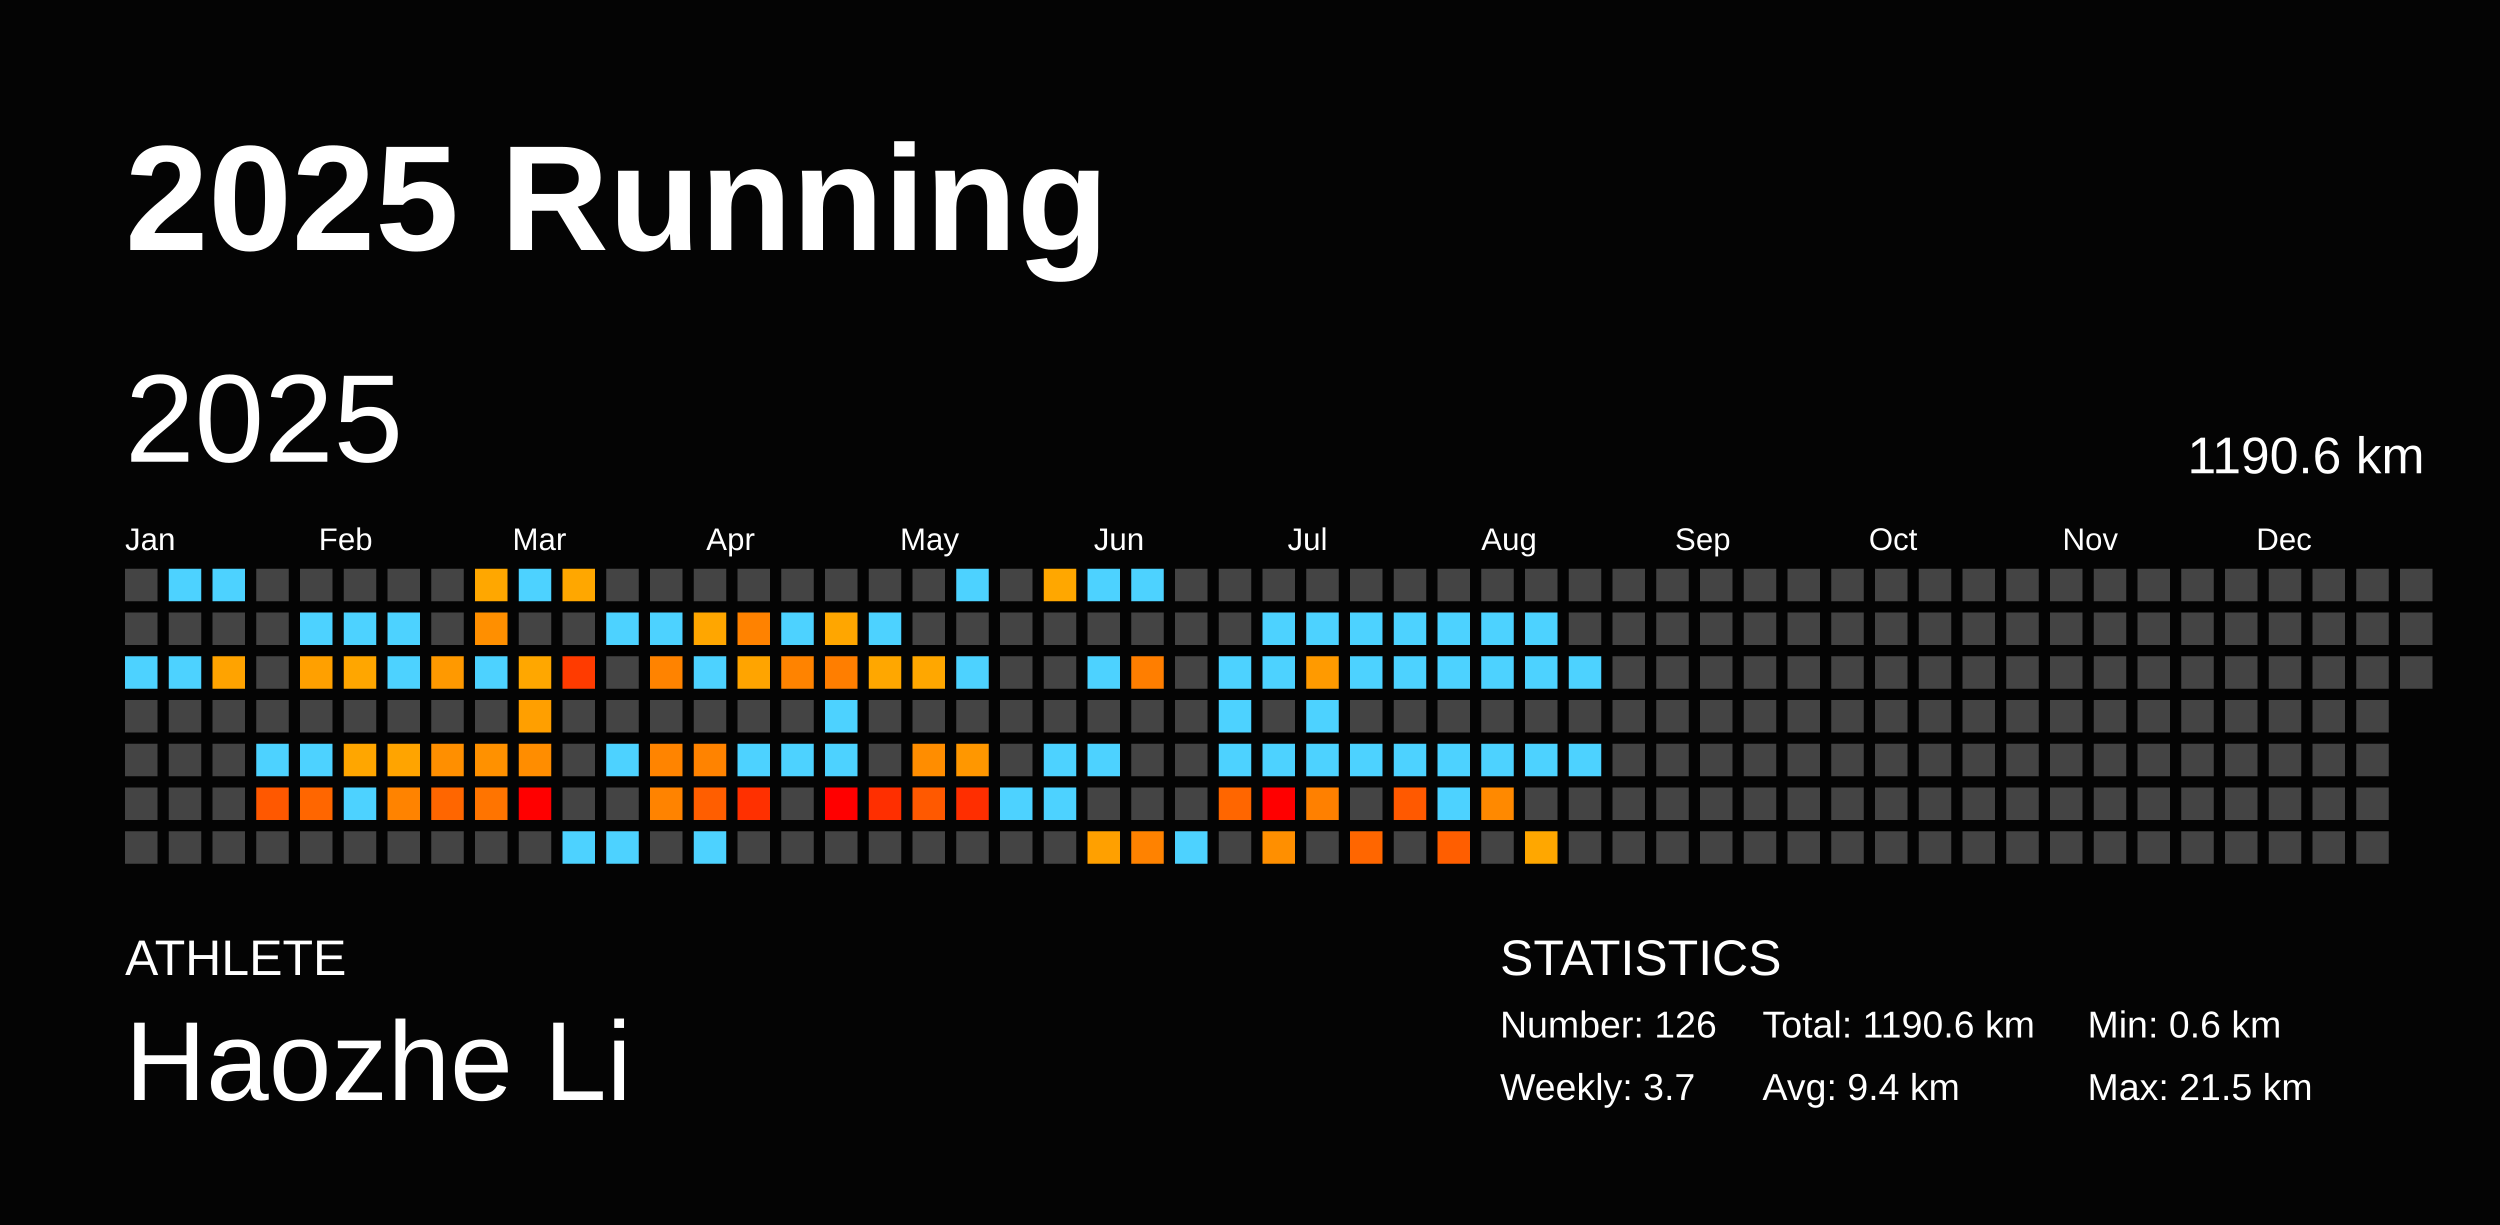
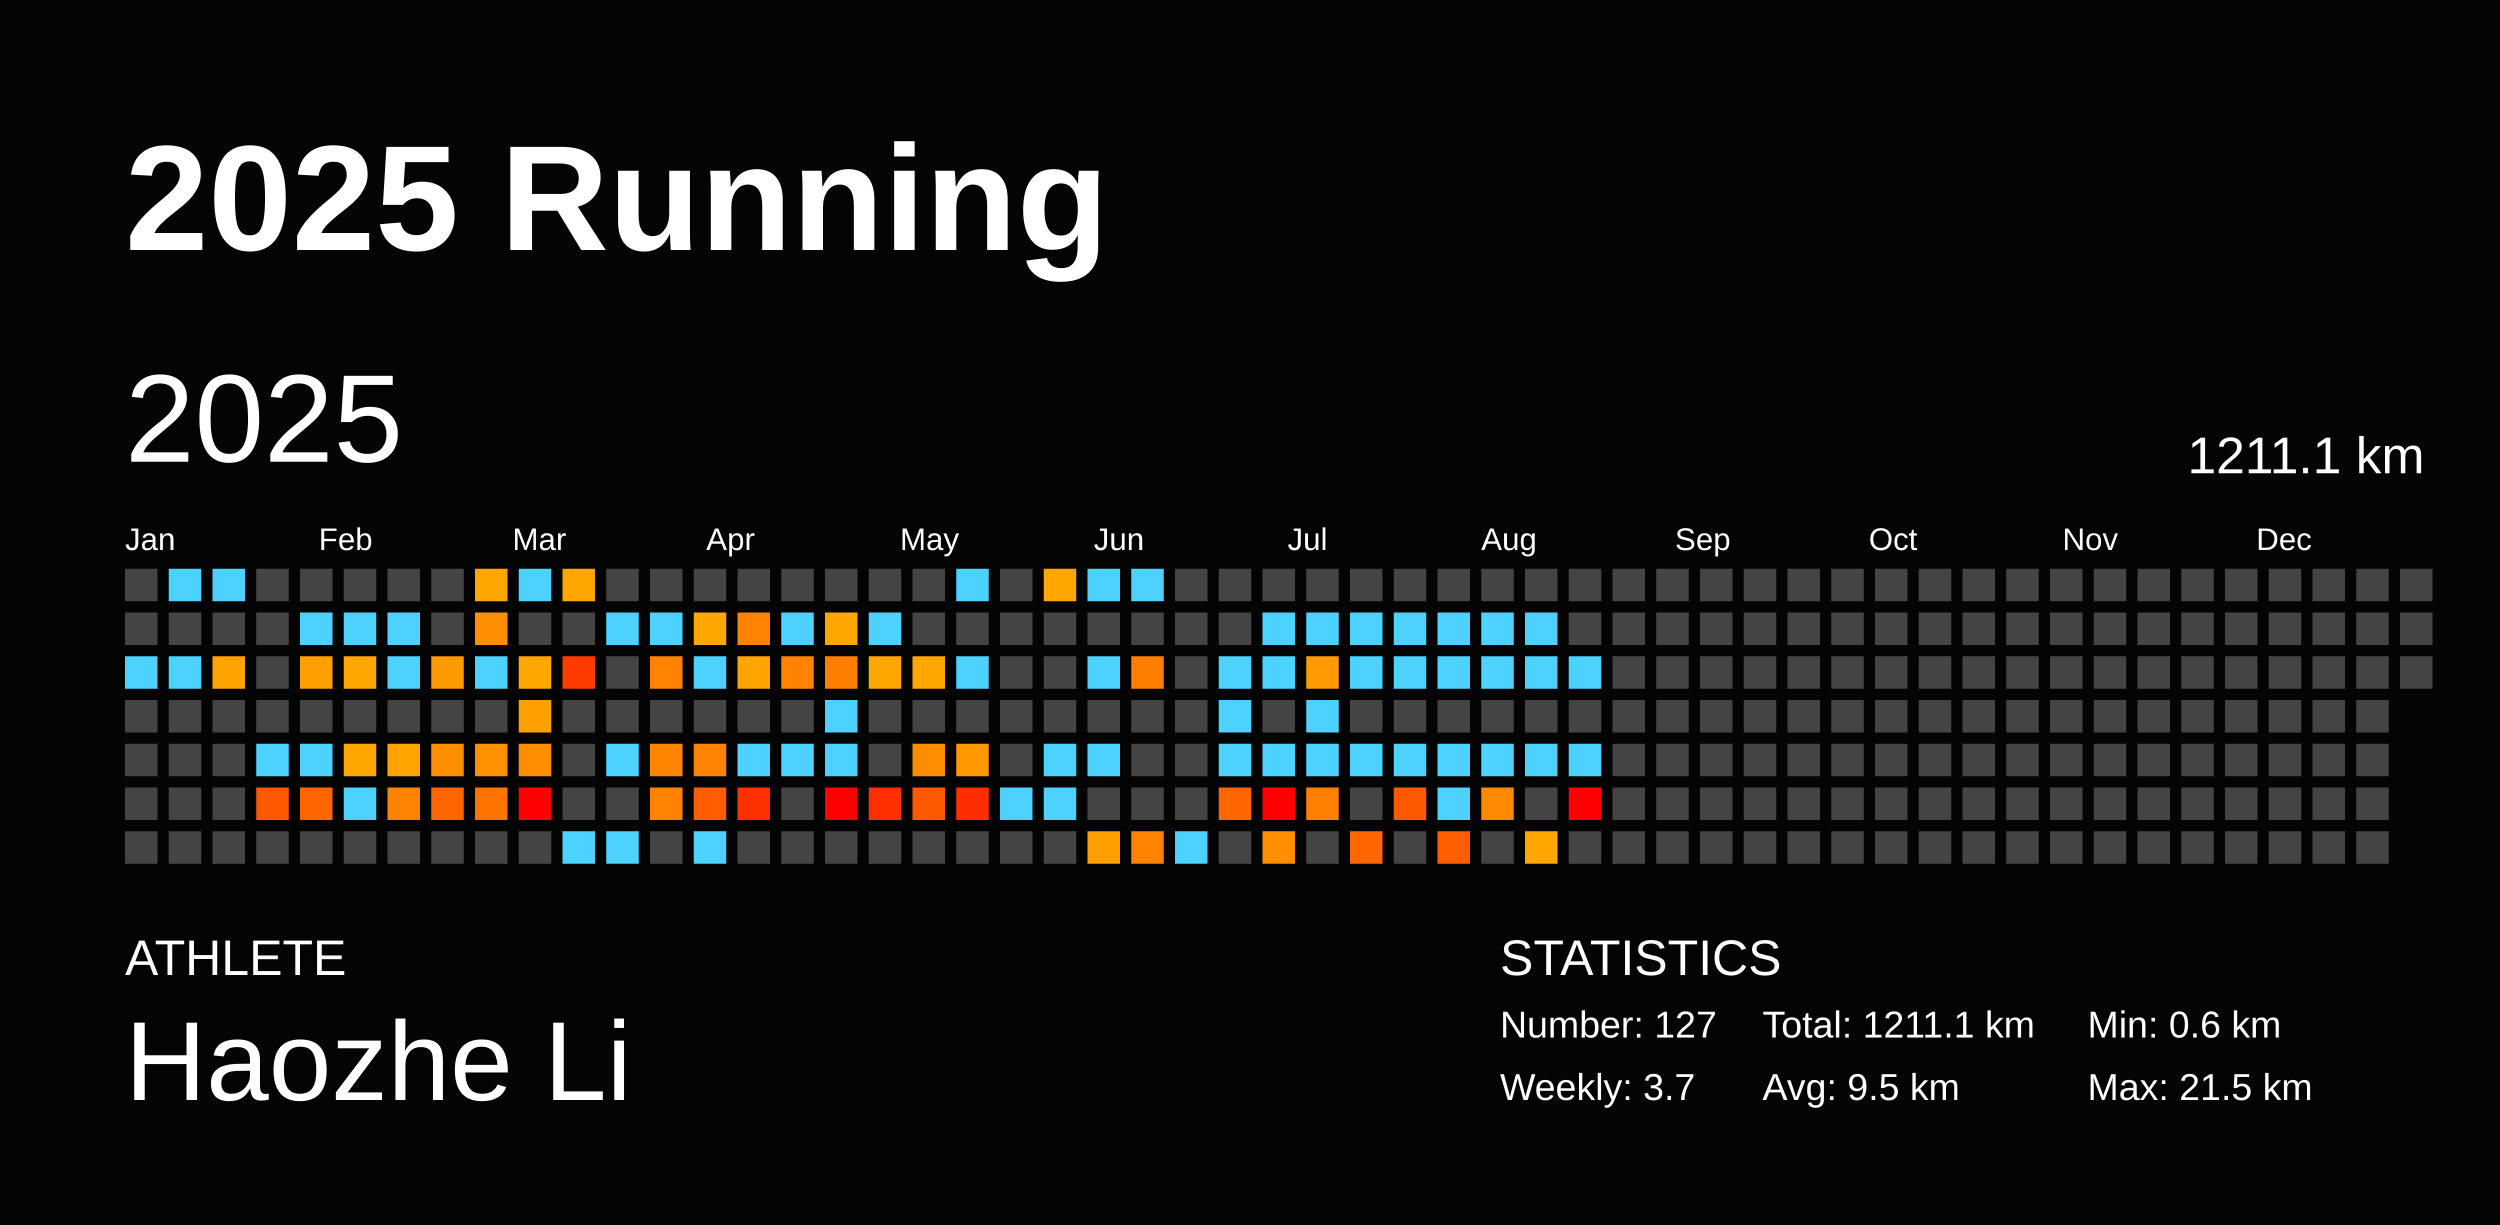
<svg xmlns="http://www.w3.org/2000/svg" baseProfile="full" height="98mm" version="1.1" viewBox="0,0,200,98" width="200mm">
  <defs />
  <rect fill="#040404" height="98" width="200" x="0" y="0" />
  <text fill="#FFFFFF" style="font-size:12px; font-family:Arial; font-weight:bold;" x="10" y="20">2025 Running</text>
  <text fill="#FFFFFF" style="font-size:4px; font-family:Arial" x="10" y="78">ATHLETE</text>
  <text fill="#FFFFFF" style="font-size:9px; font-family:Arial" x="10" y="88">Haozhe Li</text>
  <text fill="#FFFFFF" style="font-size:4px; font-family:Arial" x="120" y="78">STATISTICS</text>
-   <text fill="#FFFFFF" style="font-size:3px; font-family:Arial" x="120" y="83">Number: 126</text>
+   <text fill="#FFFFFF" style="font-size:3px; font-family:Arial" x="120" y="83">Number: 127</text>
  <text fill="#FFFFFF" style="font-size:3px; font-family:Arial" x="120" y="88">Weekly: 3.7</text>
-   <text fill="#FFFFFF" style="font-size:3px; font-family:Arial" x="141" y="83">Total: 1190.6 km</text>
-   <text fill="#FFFFFF" style="font-size:3px; font-family:Arial" x="141" y="88">Avg: 9.4 km</text>
+   <text fill="#FFFFFF" style="font-size:3px; font-family:Arial" x="141" y="83">Total: 1211.1 km</text>
+   <text fill="#FFFFFF" style="font-size:3px; font-family:Arial" x="141" y="88">Avg: 9.5 km</text>
  <text fill="#FFFFFF" style="font-size:3px; font-family:Arial" x="167" y="83">Min: 0.6 km</text>
  <text fill="#FFFFFF" style="font-size:3px; font-family:Arial" x="167" y="88">Max: 21.5 km</text>
  <text dominant-baseline="hanging" fill="#FFFFFF" style="font-size:10.0px; font-family:Arial;" x="10" y="30">2025</text>
-   <text dominant-baseline="hanging" fill="#FFFFFF" style="font-size:4.125px; font-family:Arial;" x="175" y="35">1190.6 km</text>
+   <text dominant-baseline="hanging" fill="#FFFFFF" style="font-size:4.125px; font-family:Arial;" x="175" y="35">1211.1 km</text>
  <text fill="#FFFFFF" style="font-size:2.5px; font-family:Arial" x="10.0" y="44">Jan</text>
  <text fill="#FFFFFF" style="font-size:2.5px; font-family:Arial" x="25.5" y="44">Feb</text>
  <text fill="#FFFFFF" style="font-size:2.5px; font-family:Arial" x="41.0" y="44">Mar</text>
  <text fill="#FFFFFF" style="font-size:2.5px; font-family:Arial" x="56.5" y="44">Apr</text>
  <text fill="#FFFFFF" style="font-size:2.5px; font-family:Arial" x="72.0" y="44">May</text>
  <text fill="#FFFFFF" style="font-size:2.5px; font-family:Arial" x="87.5" y="44">Jun</text>
  <text fill="#FFFFFF" style="font-size:2.5px; font-family:Arial" x="103.0" y="44">Jul</text>
  <text fill="#FFFFFF" style="font-size:2.5px; font-family:Arial" x="118.5" y="44">Aug</text>
  <text fill="#FFFFFF" style="font-size:2.5px; font-family:Arial" x="134.0" y="44">Sep</text>
  <text fill="#FFFFFF" style="font-size:2.5px; font-family:Arial" x="149.5" y="44">Oct</text>
  <text fill="#FFFFFF" style="font-size:2.5px; font-family:Arial" x="165.0" y="44">Nov</text>
  <text fill="#FFFFFF" style="font-size:2.5px; font-family:Arial" x="180.5" y="44">Dec</text>
  <rect fill="#444444" height="2.6" width="2.6" x="10.0" y="45.5" />
  <rect fill="#444444" height="2.6" width="2.6" x="10.0" y="49.0" />
  <rect fill="#4dd2ff" height="2.6" width="2.6" x="10.0" y="52.5" />
  <rect fill="#444444" height="2.6" width="2.6" x="10.0" y="56.0" />
  <rect fill="#444444" height="2.6" width="2.6" x="10.0" y="59.5" />
  <rect fill="#444444" height="2.6" width="2.6" x="10.0" y="63.0" />
  <rect fill="#444444" height="2.6" width="2.6" x="10.0" y="66.5" />
  <rect fill="#4dd2ff" height="2.6" width="2.6" x="13.5" y="45.5" />
  <rect fill="#444444" height="2.6" width="2.6" x="13.5" y="49.0" />
  <rect fill="#4dd2ff" height="2.6" width="2.6" x="13.5" y="52.5" />
  <rect fill="#444444" height="2.6" width="2.6" x="13.5" y="56.0" />
  <rect fill="#444444" height="2.6" width="2.6" x="13.5" y="59.5" />
  <rect fill="#444444" height="2.6" width="2.6" x="13.5" y="63.0" />
  <rect fill="#444444" height="2.6" width="2.6" x="13.5" y="66.5" />
  <rect fill="#4dd2ff" height="2.6" width="2.6" x="17.0" y="45.5" />
  <rect fill="#444444" height="2.6" width="2.6" x="17.0" y="49.0" />
  <rect fill="#ffa300" height="2.6" width="2.6" x="17.0" y="52.5" />
  <rect fill="#444444" height="2.6" width="2.6" x="17.0" y="56.0" />
  <rect fill="#444444" height="2.6" width="2.6" x="17.0" y="59.5" />
  <rect fill="#444444" height="2.6" width="2.6" x="17.0" y="63.0" />
  <rect fill="#444444" height="2.6" width="2.6" x="17.0" y="66.5" />
  <rect fill="#444444" height="2.6" width="2.6" x="20.5" y="45.5" />
  <rect fill="#444444" height="2.6" width="2.6" x="20.5" y="49.0" />
  <rect fill="#444444" height="2.6" width="2.6" x="20.5" y="52.5" />
  <rect fill="#444444" height="2.6" width="2.6" x="20.5" y="56.0" />
  <rect fill="#4dd2ff" height="2.6" width="2.6" x="20.5" y="59.5" />
  <rect fill="#ff5800" height="2.6" width="2.6" x="20.5" y="63.0" />
  <rect fill="#444444" height="2.6" width="2.6" x="20.5" y="66.5" />
  <rect fill="#444444" height="2.6" width="2.6" x="24.0" y="45.5" />
  <rect fill="#4dd2ff" height="2.6" width="2.6" x="24.0" y="49.0" />
  <rect fill="#ffa000" height="2.6" width="2.6" x="24.0" y="52.5" />
  <rect fill="#444444" height="2.6" width="2.6" x="24.0" y="56.0" />
  <rect fill="#4dd2ff" height="2.6" width="2.6" x="24.0" y="59.5" />
  <rect fill="#ff6600" height="2.6" width="2.6" x="24.0" y="63.0" />
  <rect fill="#444444" height="2.6" width="2.6" x="24.0" y="66.5" />
  <rect fill="#444444" height="2.6" width="2.6" x="27.5" y="45.5" />
  <rect fill="#4dd2ff" height="2.6" width="2.6" x="27.5" y="49.0" />
  <rect fill="#ffa600" height="2.6" width="2.6" x="27.5" y="52.5" />
  <rect fill="#444444" height="2.6" width="2.6" x="27.5" y="56.0" />
  <rect fill="#ffa600" height="2.6" width="2.6" x="27.5" y="59.5" />
  <rect fill="#4dd2ff" height="2.6" width="2.6" x="27.5" y="63.0" />
  <rect fill="#444444" height="2.6" width="2.6" x="27.5" y="66.5" />
  <rect fill="#444444" height="2.6" width="2.6" x="31.0" y="45.5" />
  <rect fill="#4dd2ff" height="2.6" width="2.6" x="31.0" y="49.0" />
  <rect fill="#4dd2ff" height="2.6" width="2.6" x="31.0" y="52.5" />
  <rect fill="#444444" height="2.6" width="2.6" x="31.0" y="56.0" />
  <rect fill="#ffa400" height="2.6" width="2.6" x="31.0" y="59.5" />
  <rect fill="#ff8300" height="2.6" width="2.6" x="31.0" y="63.0" />
  <rect fill="#444444" height="2.6" width="2.6" x="31.0" y="66.5" />
  <rect fill="#444444" height="2.6" width="2.6" x="34.5" y="45.5" />
  <rect fill="#444444" height="2.6" width="2.6" x="34.5" y="49.0" />
  <rect fill="#ff9900" height="2.6" width="2.6" x="34.5" y="52.5" />
  <rect fill="#444444" height="2.6" width="2.6" x="34.5" y="56.0" />
  <rect fill="#ff8f00" height="2.6" width="2.6" x="34.5" y="59.5" />
  <rect fill="#ff6600" height="2.6" width="2.6" x="34.5" y="63.0" />
  <rect fill="#444444" height="2.6" width="2.6" x="34.5" y="66.5" />
  <rect fill="#ffa700" height="2.6" width="2.6" x="38.0" y="45.5" />
  <rect fill="#ff8f00" height="2.6" width="2.6" x="38.0" y="49.0" />
  <rect fill="#4dd2ff" height="2.6" width="2.6" x="38.0" y="52.5" />
  <rect fill="#444444" height="2.6" width="2.6" x="38.0" y="56.0" />
  <rect fill="#ff9100" height="2.6" width="2.6" x="38.0" y="59.5" />
  <rect fill="#ff7400" height="2.6" width="2.6" x="38.0" y="63.0" />
  <rect fill="#444444" height="2.6" width="2.6" x="38.0" y="66.5" />
  <rect fill="#4dd2ff" height="2.6" width="2.6" x="41.5" y="45.5" />
  <rect fill="#444444" height="2.6" width="2.6" x="41.5" y="49.0" />
  <rect fill="#ffa700" height="2.6" width="2.6" x="41.5" y="52.5" />
  <rect fill="#ff9f00" height="2.6" width="2.6" x="41.5" y="56.0" />
  <rect fill="#ff8d00" height="2.6" width="2.6" x="41.5" y="59.5" />
  <rect fill="red" height="2.6" width="2.6" x="41.5" y="63.0" />
  <rect fill="#444444" height="2.6" width="2.6" x="41.5" y="66.5" />
  <rect fill="#ffa700" height="2.6" width="2.6" x="45.0" y="45.5" />
  <rect fill="#444444" height="2.6" width="2.6" x="45.0" y="49.0" />
  <rect fill="#ff3b00" height="2.6" width="2.6" x="45.0" y="52.5" />
  <rect fill="#444444" height="2.6" width="2.6" x="45.0" y="56.0" />
  <rect fill="#444444" height="2.6" width="2.6" x="45.0" y="59.5" />
  <rect fill="#444444" height="2.6" width="2.6" x="45.0" y="63.0" />
  <rect fill="#4dd2ff" height="2.6" width="2.6" x="45.0" y="66.5" />
  <rect fill="#444444" height="2.6" width="2.6" x="48.5" y="45.5" />
  <rect fill="#4dd2ff" height="2.6" width="2.6" x="48.5" y="49.0" />
  <rect fill="#444444" height="2.6" width="2.6" x="48.5" y="52.5" />
  <rect fill="#444444" height="2.6" width="2.6" x="48.5" y="56.0" />
  <rect fill="#4dd2ff" height="2.6" width="2.6" x="48.5" y="59.5" />
  <rect fill="#444444" height="2.6" width="2.6" x="48.5" y="63.0" />
  <rect fill="#4dd2ff" height="2.6" width="2.6" x="48.5" y="66.5" />
  <rect fill="#444444" height="2.6" width="2.6" x="52.0" y="45.5" />
  <rect fill="#4dd2ff" height="2.6" width="2.6" x="52.0" y="49.0" />
  <rect fill="#ff8300" height="2.6" width="2.6" x="52.0" y="52.5" />
  <rect fill="#444444" height="2.6" width="2.6" x="52.0" y="56.0" />
  <rect fill="#ff8400" height="2.6" width="2.6" x="52.0" y="59.5" />
  <rect fill="#ff8300" height="2.6" width="2.6" x="52.0" y="63.0" />
  <rect fill="#444444" height="2.6" width="2.6" x="52.0" y="66.5" />
  <rect fill="#444444" height="2.6" width="2.6" x="55.5" y="45.5" />
  <rect fill="#ffa600" height="2.6" width="2.6" x="55.5" y="49.0" />
  <rect fill="#4dd2ff" height="2.6" width="2.6" x="55.5" y="52.5" />
  <rect fill="#444444" height="2.6" width="2.6" x="55.5" y="56.0" />
  <rect fill="#ff8300" height="2.6" width="2.6" x="55.5" y="59.5" />
  <rect fill="#ff5e00" height="2.6" width="2.6" x="55.5" y="63.0" />
  <rect fill="#4dd2ff" height="2.6" width="2.6" x="55.5" y="66.5" />
  <rect fill="#444444" height="2.6" width="2.6" x="59.0" y="45.5" />
  <rect fill="#ff8200" height="2.6" width="2.6" x="59.0" y="49.0" />
  <rect fill="#ffa400" height="2.6" width="2.6" x="59.0" y="52.5" />
  <rect fill="#444444" height="2.6" width="2.6" x="59.0" y="56.0" />
  <rect fill="#4dd2ff" height="2.6" width="2.6" x="59.0" y="59.5" />
  <rect fill="#ff3000" height="2.6" width="2.6" x="59.0" y="63.0" />
  <rect fill="#444444" height="2.6" width="2.6" x="59.0" y="66.5" />
  <rect fill="#444444" height="2.6" width="2.6" x="62.5" y="45.5" />
  <rect fill="#4dd2ff" height="2.6" width="2.6" x="62.5" y="49.0" />
  <rect fill="#ff8300" height="2.6" width="2.6" x="62.5" y="52.5" />
  <rect fill="#444444" height="2.6" width="2.6" x="62.5" y="56.0" />
  <rect fill="#4dd2ff" height="2.6" width="2.6" x="62.5" y="59.5" />
  <rect fill="#444444" height="2.6" width="2.6" x="62.5" y="63.0" />
  <rect fill="#444444" height="2.6" width="2.6" x="62.5" y="66.5" />
  <rect fill="#444444" height="2.6" width="2.6" x="66.0" y="45.5" />
  <rect fill="#ffa600" height="2.6" width="2.6" x="66.0" y="49.0" />
  <rect fill="#ff7e00" height="2.6" width="2.6" x="66.0" y="52.5" />
  <rect fill="#4dd2ff" height="2.6" width="2.6" x="66.0" y="56.0" />
  <rect fill="#4dd2ff" height="2.6" width="2.6" x="66.0" y="59.5" />
  <rect fill="red" height="2.6" width="2.6" x="66.0" y="63.0" />
  <rect fill="#444444" height="2.6" width="2.6" x="66.0" y="66.5" />
  <rect fill="#444444" height="2.6" width="2.6" x="69.5" y="45.5" />
  <rect fill="#4dd2ff" height="2.6" width="2.6" x="69.5" y="49.0" />
  <rect fill="#ffa700" height="2.6" width="2.6" x="69.5" y="52.5" />
  <rect fill="#444444" height="2.6" width="2.6" x="69.5" y="56.0" />
  <rect fill="#444444" height="2.6" width="2.6" x="69.5" y="59.5" />
  <rect fill="#ff2f00" height="2.6" width="2.6" x="69.5" y="63.0" />
  <rect fill="#444444" height="2.6" width="2.6" x="69.5" y="66.5" />
  <rect fill="#444444" height="2.6" width="2.6" x="73.0" y="45.5" />
  <rect fill="#444444" height="2.6" width="2.6" x="73.0" y="49.0" />
  <rect fill="#ffa700" height="2.6" width="2.6" x="73.0" y="52.5" />
  <rect fill="#444444" height="2.6" width="2.6" x="73.0" y="56.0" />
  <rect fill="#ff8d00" height="2.6" width="2.6" x="73.0" y="59.5" />
  <rect fill="#ff5900" height="2.6" width="2.6" x="73.0" y="63.0" />
  <rect fill="#444444" height="2.6" width="2.6" x="73.0" y="66.5" />
  <rect fill="#4dd2ff" height="2.6" width="2.6" x="76.5" y="45.5" />
  <rect fill="#444444" height="2.6" width="2.6" x="76.5" y="49.0" />
  <rect fill="#4dd2ff" height="2.6" width="2.6" x="76.5" y="52.5" />
  <rect fill="#444444" height="2.6" width="2.6" x="76.5" y="56.0" />
  <rect fill="#ff9700" height="2.6" width="2.6" x="76.5" y="59.5" />
  <rect fill="#ff2e00" height="2.6" width="2.6" x="76.5" y="63.0" />
  <rect fill="#444444" height="2.6" width="2.6" x="76.5" y="66.5" />
  <rect fill="#444444" height="2.6" width="2.6" x="80.0" y="45.5" />
  <rect fill="#444444" height="2.6" width="2.6" x="80.0" y="49.0" />
  <rect fill="#444444" height="2.6" width="2.6" x="80.0" y="52.5" />
  <rect fill="#444444" height="2.6" width="2.6" x="80.0" y="56.0" />
  <rect fill="#444444" height="2.6" width="2.6" x="80.0" y="59.5" />
  <rect fill="#4dd2ff" height="2.6" width="2.6" x="80.0" y="63.0" />
  <rect fill="#444444" height="2.6" width="2.6" x="80.0" y="66.5" />
  <rect fill="#ffa700" height="2.6" width="2.6" x="83.5" y="45.5" />
  <rect fill="#444444" height="2.6" width="2.6" x="83.5" y="49.0" />
  <rect fill="#444444" height="2.6" width="2.6" x="83.5" y="52.5" />
  <rect fill="#444444" height="2.6" width="2.6" x="83.5" y="56.0" />
  <rect fill="#4dd2ff" height="2.6" width="2.6" x="83.5" y="59.5" />
  <rect fill="#4dd2ff" height="2.6" width="2.6" x="83.5" y="63.0" />
  <rect fill="#444444" height="2.6" width="2.6" x="83.5" y="66.5" />
  <rect fill="#4dd2ff" height="2.6" width="2.6" x="87.0" y="45.5" />
  <rect fill="#444444" height="2.6" width="2.6" x="87.0" y="49.0" />
  <rect fill="#4dd2ff" height="2.6" width="2.6" x="87.0" y="52.5" />
  <rect fill="#444444" height="2.6" width="2.6" x="87.0" y="56.0" />
  <rect fill="#4dd2ff" height="2.6" width="2.6" x="87.0" y="59.5" />
  <rect fill="#444444" height="2.6" width="2.6" x="87.0" y="63.0" />
  <rect fill="#ffa000" height="2.6" width="2.6" x="87.0" y="66.5" />
  <rect fill="#4dd2ff" height="2.6" width="2.6" x="90.5" y="45.5" />
  <rect fill="#444444" height="2.6" width="2.6" x="90.5" y="49.0" />
  <rect fill="#ff7e00" height="2.6" width="2.6" x="90.5" y="52.5" />
  <rect fill="#444444" height="2.6" width="2.6" x="90.5" y="56.0" />
  <rect fill="#444444" height="2.6" width="2.6" x="90.5" y="59.5" />
  <rect fill="#444444" height="2.6" width="2.6" x="90.5" y="63.0" />
  <rect fill="#ff8200" height="2.6" width="2.6" x="90.5" y="66.5" />
  <rect fill="#444444" height="2.6" width="2.6" x="94.0" y="45.5" />
  <rect fill="#444444" height="2.6" width="2.6" x="94.0" y="49.0" />
  <rect fill="#444444" height="2.6" width="2.6" x="94.0" y="52.5" />
  <rect fill="#444444" height="2.6" width="2.6" x="94.0" y="56.0" />
  <rect fill="#444444" height="2.6" width="2.6" x="94.0" y="59.5" />
  <rect fill="#444444" height="2.6" width="2.6" x="94.0" y="63.0" />
  <rect fill="#4dd2ff" height="2.6" width="2.6" x="94.0" y="66.5" />
  <rect fill="#444444" height="2.6" width="2.6" x="97.5" y="45.5" />
  <rect fill="#444444" height="2.6" width="2.6" x="97.5" y="49.0" />
  <rect fill="#4dd2ff" height="2.6" width="2.6" x="97.5" y="52.5" />
  <rect fill="#4dd2ff" height="2.6" width="2.6" x="97.5" y="56.0" />
  <rect fill="#4dd2ff" height="2.6" width="2.6" x="97.5" y="59.5" />
  <rect fill="#ff6600" height="2.6" width="2.6" x="97.5" y="63.0" />
  <rect fill="#444444" height="2.6" width="2.6" x="97.5" y="66.5" />
  <rect fill="#444444" height="2.6" width="2.6" x="101.0" y="45.5" />
  <rect fill="#4dd2ff" height="2.6" width="2.6" x="101.0" y="49.0" />
  <rect fill="#4dd2ff" height="2.6" width="2.6" x="101.0" y="52.5" />
  <rect fill="#444444" height="2.6" width="2.6" x="101.0" y="56.0" />
  <rect fill="#4dd2ff" height="2.6" width="2.6" x="101.0" y="59.5" />
  <rect fill="red" height="2.6" width="2.6" x="101.0" y="63.0" />
  <rect fill="#ff8f00" height="2.6" width="2.6" x="101.0" y="66.5" />
  <rect fill="#444444" height="2.6" width="2.6" x="104.5" y="45.5" />
  <rect fill="#4dd2ff" height="2.6" width="2.6" x="104.5" y="49.0" />
  <rect fill="#ff9a00" height="2.6" width="2.6" x="104.5" y="52.5" />
  <rect fill="#4dd2ff" height="2.6" width="2.6" x="104.5" y="56.0" />
  <rect fill="#4dd2ff" height="2.6" width="2.6" x="104.5" y="59.5" />
  <rect fill="#ff8000" height="2.6" width="2.6" x="104.5" y="63.0" />
  <rect fill="#444444" height="2.6" width="2.6" x="104.5" y="66.5" />
  <rect fill="#444444" height="2.6" width="2.6" x="108.0" y="45.5" />
  <rect fill="#4dd2ff" height="2.6" width="2.6" x="108.0" y="49.0" />
  <rect fill="#4dd2ff" height="2.6" width="2.6" x="108.0" y="52.5" />
  <rect fill="#444444" height="2.6" width="2.6" x="108.0" y="56.0" />
  <rect fill="#4dd2ff" height="2.6" width="2.6" x="108.0" y="59.5" />
  <rect fill="#444444" height="2.6" width="2.6" x="108.0" y="63.0" />
  <rect fill="#ff6600" height="2.6" width="2.6" x="108.0" y="66.5" />
  <rect fill="#444444" height="2.6" width="2.6" x="111.5" y="45.5" />
  <rect fill="#4dd2ff" height="2.6" width="2.6" x="111.5" y="49.0" />
  <rect fill="#4dd2ff" height="2.6" width="2.6" x="111.5" y="52.5" />
  <rect fill="#444444" height="2.6" width="2.6" x="111.5" y="56.0" />
  <rect fill="#4dd2ff" height="2.6" width="2.6" x="111.5" y="59.5" />
  <rect fill="#ff5900" height="2.6" width="2.6" x="111.5" y="63.0" />
  <rect fill="#444444" height="2.6" width="2.6" x="111.5" y="66.5" />
  <rect fill="#444444" height="2.6" width="2.6" x="115.0" y="45.5" />
  <rect fill="#4dd2ff" height="2.6" width="2.6" x="115.0" y="49.0" />
  <rect fill="#4dd2ff" height="2.6" width="2.6" x="115.0" y="52.5" />
  <rect fill="#444444" height="2.6" width="2.6" x="115.0" y="56.0" />
  <rect fill="#4dd2ff" height="2.6" width="2.6" x="115.0" y="59.5" />
  <rect fill="#4dd2ff" height="2.6" width="2.6" x="115.0" y="63.0" />
  <rect fill="#ff5e00" height="2.6" width="2.6" x="115.0" y="66.5" />
  <rect fill="#444444" height="2.6" width="2.6" x="118.5" y="45.5" />
  <rect fill="#4dd2ff" height="2.6" width="2.6" x="118.5" y="49.0" />
  <rect fill="#4dd2ff" height="2.6" width="2.6" x="118.5" y="52.5" />
  <rect fill="#444444" height="2.6" width="2.6" x="118.5" y="56.0" />
  <rect fill="#4dd2ff" height="2.6" width="2.6" x="118.5" y="59.5" />
  <rect fill="#ff8900" height="2.6" width="2.6" x="118.5" y="63.0" />
  <rect fill="#444444" height="2.6" width="2.6" x="118.5" y="66.5" />
  <rect fill="#444444" height="2.6" width="2.6" x="122.0" y="45.5" />
  <rect fill="#4dd2ff" height="2.6" width="2.6" x="122.0" y="49.0" />
  <rect fill="#4dd2ff" height="2.6" width="2.6" x="122.0" y="52.5" />
  <rect fill="#444444" height="2.6" width="2.6" x="122.0" y="56.0" />
  <rect fill="#4dd2ff" height="2.6" width="2.6" x="122.0" y="59.5" />
  <rect fill="#444444" height="2.6" width="2.6" x="122.0" y="63.0" />
  <rect fill="#ffa700" height="2.6" width="2.6" x="122.0" y="66.5" />
  <rect fill="#444444" height="2.6" width="2.6" x="125.5" y="45.5" />
  <rect fill="#444444" height="2.6" width="2.6" x="125.5" y="49.0" />
  <rect fill="#4dd2ff" height="2.6" width="2.6" x="125.5" y="52.5" />
  <rect fill="#444444" height="2.6" width="2.6" x="125.5" y="56.0" />
  <rect fill="#4dd2ff" height="2.6" width="2.6" x="125.5" y="59.5" />
-   <rect fill="#444444" height="2.6" width="2.6" x="125.5" y="63.0" />
+   <rect fill="red" height="2.6" width="2.6" x="125.5" y="63.0" />
  <rect fill="#444444" height="2.6" width="2.6" x="125.5" y="66.5" />
  <rect fill="#444444" height="2.6" width="2.6" x="129.0" y="45.5" />
  <rect fill="#444444" height="2.6" width="2.6" x="129.0" y="49.0" />
  <rect fill="#444444" height="2.6" width="2.6" x="129.0" y="52.5" />
  <rect fill="#444444" height="2.6" width="2.6" x="129.0" y="56.0" />
  <rect fill="#444444" height="2.6" width="2.6" x="129.0" y="59.5" />
  <rect fill="#444444" height="2.6" width="2.6" x="129.0" y="63.0" />
  <rect fill="#444444" height="2.6" width="2.6" x="129.0" y="66.5" />
  <rect fill="#444444" height="2.6" width="2.6" x="132.5" y="45.5" />
  <rect fill="#444444" height="2.6" width="2.6" x="132.5" y="49.0" />
  <rect fill="#444444" height="2.6" width="2.6" x="132.5" y="52.5" />
  <rect fill="#444444" height="2.6" width="2.6" x="132.5" y="56.0" />
  <rect fill="#444444" height="2.6" width="2.6" x="132.5" y="59.5" />
  <rect fill="#444444" height="2.6" width="2.6" x="132.5" y="63.0" />
  <rect fill="#444444" height="2.6" width="2.6" x="132.5" y="66.5" />
  <rect fill="#444444" height="2.6" width="2.6" x="136.0" y="45.5" />
  <rect fill="#444444" height="2.6" width="2.6" x="136.0" y="49.0" />
  <rect fill="#444444" height="2.6" width="2.6" x="136.0" y="52.5" />
  <rect fill="#444444" height="2.6" width="2.6" x="136.0" y="56.0" />
  <rect fill="#444444" height="2.6" width="2.6" x="136.0" y="59.5" />
  <rect fill="#444444" height="2.6" width="2.6" x="136.0" y="63.0" />
  <rect fill="#444444" height="2.6" width="2.6" x="136.0" y="66.5" />
  <rect fill="#444444" height="2.6" width="2.6" x="139.5" y="45.5" />
  <rect fill="#444444" height="2.6" width="2.6" x="139.5" y="49.0" />
  <rect fill="#444444" height="2.6" width="2.6" x="139.5" y="52.5" />
  <rect fill="#444444" height="2.6" width="2.6" x="139.5" y="56.0" />
  <rect fill="#444444" height="2.6" width="2.6" x="139.5" y="59.5" />
  <rect fill="#444444" height="2.6" width="2.6" x="139.5" y="63.0" />
  <rect fill="#444444" height="2.6" width="2.6" x="139.5" y="66.5" />
  <rect fill="#444444" height="2.6" width="2.6" x="143.0" y="45.5" />
  <rect fill="#444444" height="2.6" width="2.6" x="143.0" y="49.0" />
  <rect fill="#444444" height="2.6" width="2.6" x="143.0" y="52.5" />
  <rect fill="#444444" height="2.6" width="2.6" x="143.0" y="56.0" />
  <rect fill="#444444" height="2.6" width="2.6" x="143.0" y="59.5" />
  <rect fill="#444444" height="2.6" width="2.6" x="143.0" y="63.0" />
  <rect fill="#444444" height="2.6" width="2.6" x="143.0" y="66.5" />
  <rect fill="#444444" height="2.6" width="2.6" x="146.5" y="45.5" />
  <rect fill="#444444" height="2.6" width="2.6" x="146.5" y="49.0" />
  <rect fill="#444444" height="2.6" width="2.6" x="146.5" y="52.5" />
  <rect fill="#444444" height="2.6" width="2.6" x="146.5" y="56.0" />
  <rect fill="#444444" height="2.6" width="2.6" x="146.5" y="59.5" />
  <rect fill="#444444" height="2.6" width="2.6" x="146.5" y="63.0" />
  <rect fill="#444444" height="2.6" width="2.6" x="146.5" y="66.5" />
  <rect fill="#444444" height="2.6" width="2.6" x="150.0" y="45.5" />
  <rect fill="#444444" height="2.6" width="2.6" x="150.0" y="49.0" />
  <rect fill="#444444" height="2.6" width="2.6" x="150.0" y="52.5" />
  <rect fill="#444444" height="2.6" width="2.6" x="150.0" y="56.0" />
  <rect fill="#444444" height="2.6" width="2.6" x="150.0" y="59.5" />
  <rect fill="#444444" height="2.6" width="2.6" x="150.0" y="63.0" />
  <rect fill="#444444" height="2.6" width="2.6" x="150.0" y="66.5" />
  <rect fill="#444444" height="2.6" width="2.6" x="153.5" y="45.5" />
  <rect fill="#444444" height="2.6" width="2.6" x="153.5" y="49.0" />
  <rect fill="#444444" height="2.6" width="2.6" x="153.5" y="52.5" />
  <rect fill="#444444" height="2.6" width="2.6" x="153.5" y="56.0" />
  <rect fill="#444444" height="2.6" width="2.6" x="153.5" y="59.5" />
  <rect fill="#444444" height="2.6" width="2.6" x="153.5" y="63.0" />
  <rect fill="#444444" height="2.6" width="2.6" x="153.5" y="66.5" />
  <rect fill="#444444" height="2.6" width="2.6" x="157.0" y="45.5" />
  <rect fill="#444444" height="2.6" width="2.6" x="157.0" y="49.0" />
  <rect fill="#444444" height="2.6" width="2.6" x="157.0" y="52.5" />
  <rect fill="#444444" height="2.6" width="2.6" x="157.0" y="56.0" />
  <rect fill="#444444" height="2.6" width="2.6" x="157.0" y="59.5" />
  <rect fill="#444444" height="2.6" width="2.6" x="157.0" y="63.0" />
  <rect fill="#444444" height="2.6" width="2.6" x="157.0" y="66.5" />
  <rect fill="#444444" height="2.6" width="2.6" x="160.5" y="45.5" />
  <rect fill="#444444" height="2.6" width="2.6" x="160.5" y="49.0" />
  <rect fill="#444444" height="2.6" width="2.6" x="160.5" y="52.5" />
  <rect fill="#444444" height="2.6" width="2.6" x="160.5" y="56.0" />
  <rect fill="#444444" height="2.6" width="2.6" x="160.5" y="59.5" />
  <rect fill="#444444" height="2.6" width="2.6" x="160.5" y="63.0" />
  <rect fill="#444444" height="2.6" width="2.6" x="160.5" y="66.5" />
  <rect fill="#444444" height="2.6" width="2.6" x="164.0" y="45.5" />
  <rect fill="#444444" height="2.6" width="2.6" x="164.0" y="49.0" />
  <rect fill="#444444" height="2.6" width="2.6" x="164.0" y="52.5" />
  <rect fill="#444444" height="2.6" width="2.6" x="164.0" y="56.0" />
  <rect fill="#444444" height="2.6" width="2.6" x="164.0" y="59.5" />
  <rect fill="#444444" height="2.6" width="2.6" x="164.0" y="63.0" />
  <rect fill="#444444" height="2.6" width="2.6" x="164.0" y="66.5" />
  <rect fill="#444444" height="2.6" width="2.6" x="167.5" y="45.5" />
  <rect fill="#444444" height="2.6" width="2.6" x="167.5" y="49.0" />
  <rect fill="#444444" height="2.6" width="2.6" x="167.5" y="52.5" />
  <rect fill="#444444" height="2.6" width="2.6" x="167.5" y="56.0" />
  <rect fill="#444444" height="2.6" width="2.6" x="167.5" y="59.5" />
  <rect fill="#444444" height="2.6" width="2.6" x="167.5" y="63.0" />
  <rect fill="#444444" height="2.6" width="2.6" x="167.5" y="66.5" />
  <rect fill="#444444" height="2.6" width="2.6" x="171.0" y="45.5" />
  <rect fill="#444444" height="2.6" width="2.6" x="171.0" y="49.0" />
  <rect fill="#444444" height="2.6" width="2.6" x="171.0" y="52.5" />
  <rect fill="#444444" height="2.6" width="2.6" x="171.0" y="56.0" />
  <rect fill="#444444" height="2.6" width="2.6" x="171.0" y="59.5" />
  <rect fill="#444444" height="2.6" width="2.6" x="171.0" y="63.0" />
  <rect fill="#444444" height="2.6" width="2.6" x="171.0" y="66.5" />
  <rect fill="#444444" height="2.6" width="2.6" x="174.5" y="45.5" />
  <rect fill="#444444" height="2.6" width="2.6" x="174.5" y="49.0" />
  <rect fill="#444444" height="2.6" width="2.6" x="174.5" y="52.5" />
  <rect fill="#444444" height="2.6" width="2.6" x="174.5" y="56.0" />
  <rect fill="#444444" height="2.6" width="2.6" x="174.5" y="59.5" />
  <rect fill="#444444" height="2.6" width="2.6" x="174.5" y="63.0" />
  <rect fill="#444444" height="2.6" width="2.6" x="174.5" y="66.5" />
  <rect fill="#444444" height="2.6" width="2.6" x="178.0" y="45.5" />
  <rect fill="#444444" height="2.6" width="2.6" x="178.0" y="49.0" />
  <rect fill="#444444" height="2.6" width="2.6" x="178.0" y="52.5" />
  <rect fill="#444444" height="2.6" width="2.6" x="178.0" y="56.0" />
  <rect fill="#444444" height="2.6" width="2.6" x="178.0" y="59.5" />
  <rect fill="#444444" height="2.6" width="2.6" x="178.0" y="63.0" />
  <rect fill="#444444" height="2.6" width="2.6" x="178.0" y="66.5" />
  <rect fill="#444444" height="2.6" width="2.6" x="181.5" y="45.5" />
  <rect fill="#444444" height="2.6" width="2.6" x="181.5" y="49.0" />
  <rect fill="#444444" height="2.6" width="2.6" x="181.5" y="52.5" />
  <rect fill="#444444" height="2.6" width="2.6" x="181.5" y="56.0" />
  <rect fill="#444444" height="2.6" width="2.6" x="181.5" y="59.5" />
  <rect fill="#444444" height="2.6" width="2.6" x="181.5" y="63.0" />
  <rect fill="#444444" height="2.6" width="2.6" x="181.5" y="66.5" />
  <rect fill="#444444" height="2.6" width="2.6" x="185.0" y="45.5" />
  <rect fill="#444444" height="2.6" width="2.6" x="185.0" y="49.0" />
  <rect fill="#444444" height="2.6" width="2.6" x="185.0" y="52.5" />
  <rect fill="#444444" height="2.6" width="2.6" x="185.0" y="56.0" />
  <rect fill="#444444" height="2.6" width="2.6" x="185.0" y="59.5" />
  <rect fill="#444444" height="2.6" width="2.6" x="185.0" y="63.0" />
  <rect fill="#444444" height="2.6" width="2.6" x="185.0" y="66.5" />
  <rect fill="#444444" height="2.6" width="2.6" x="188.5" y="45.5" />
  <rect fill="#444444" height="2.6" width="2.6" x="188.5" y="49.0" />
  <rect fill="#444444" height="2.6" width="2.6" x="188.5" y="52.5" />
  <rect fill="#444444" height="2.6" width="2.6" x="188.5" y="56.0" />
  <rect fill="#444444" height="2.6" width="2.6" x="188.5" y="59.5" />
  <rect fill="#444444" height="2.6" width="2.6" x="188.5" y="63.0" />
  <rect fill="#444444" height="2.6" width="2.6" x="188.5" y="66.5" />
  <rect fill="#444444" height="2.6" width="2.6" x="192.0" y="45.5" />
  <rect fill="#444444" height="2.6" width="2.6" x="192.0" y="49.0" />
  <rect fill="#444444" height="2.6" width="2.6" x="192.0" y="52.5" />
</svg>
